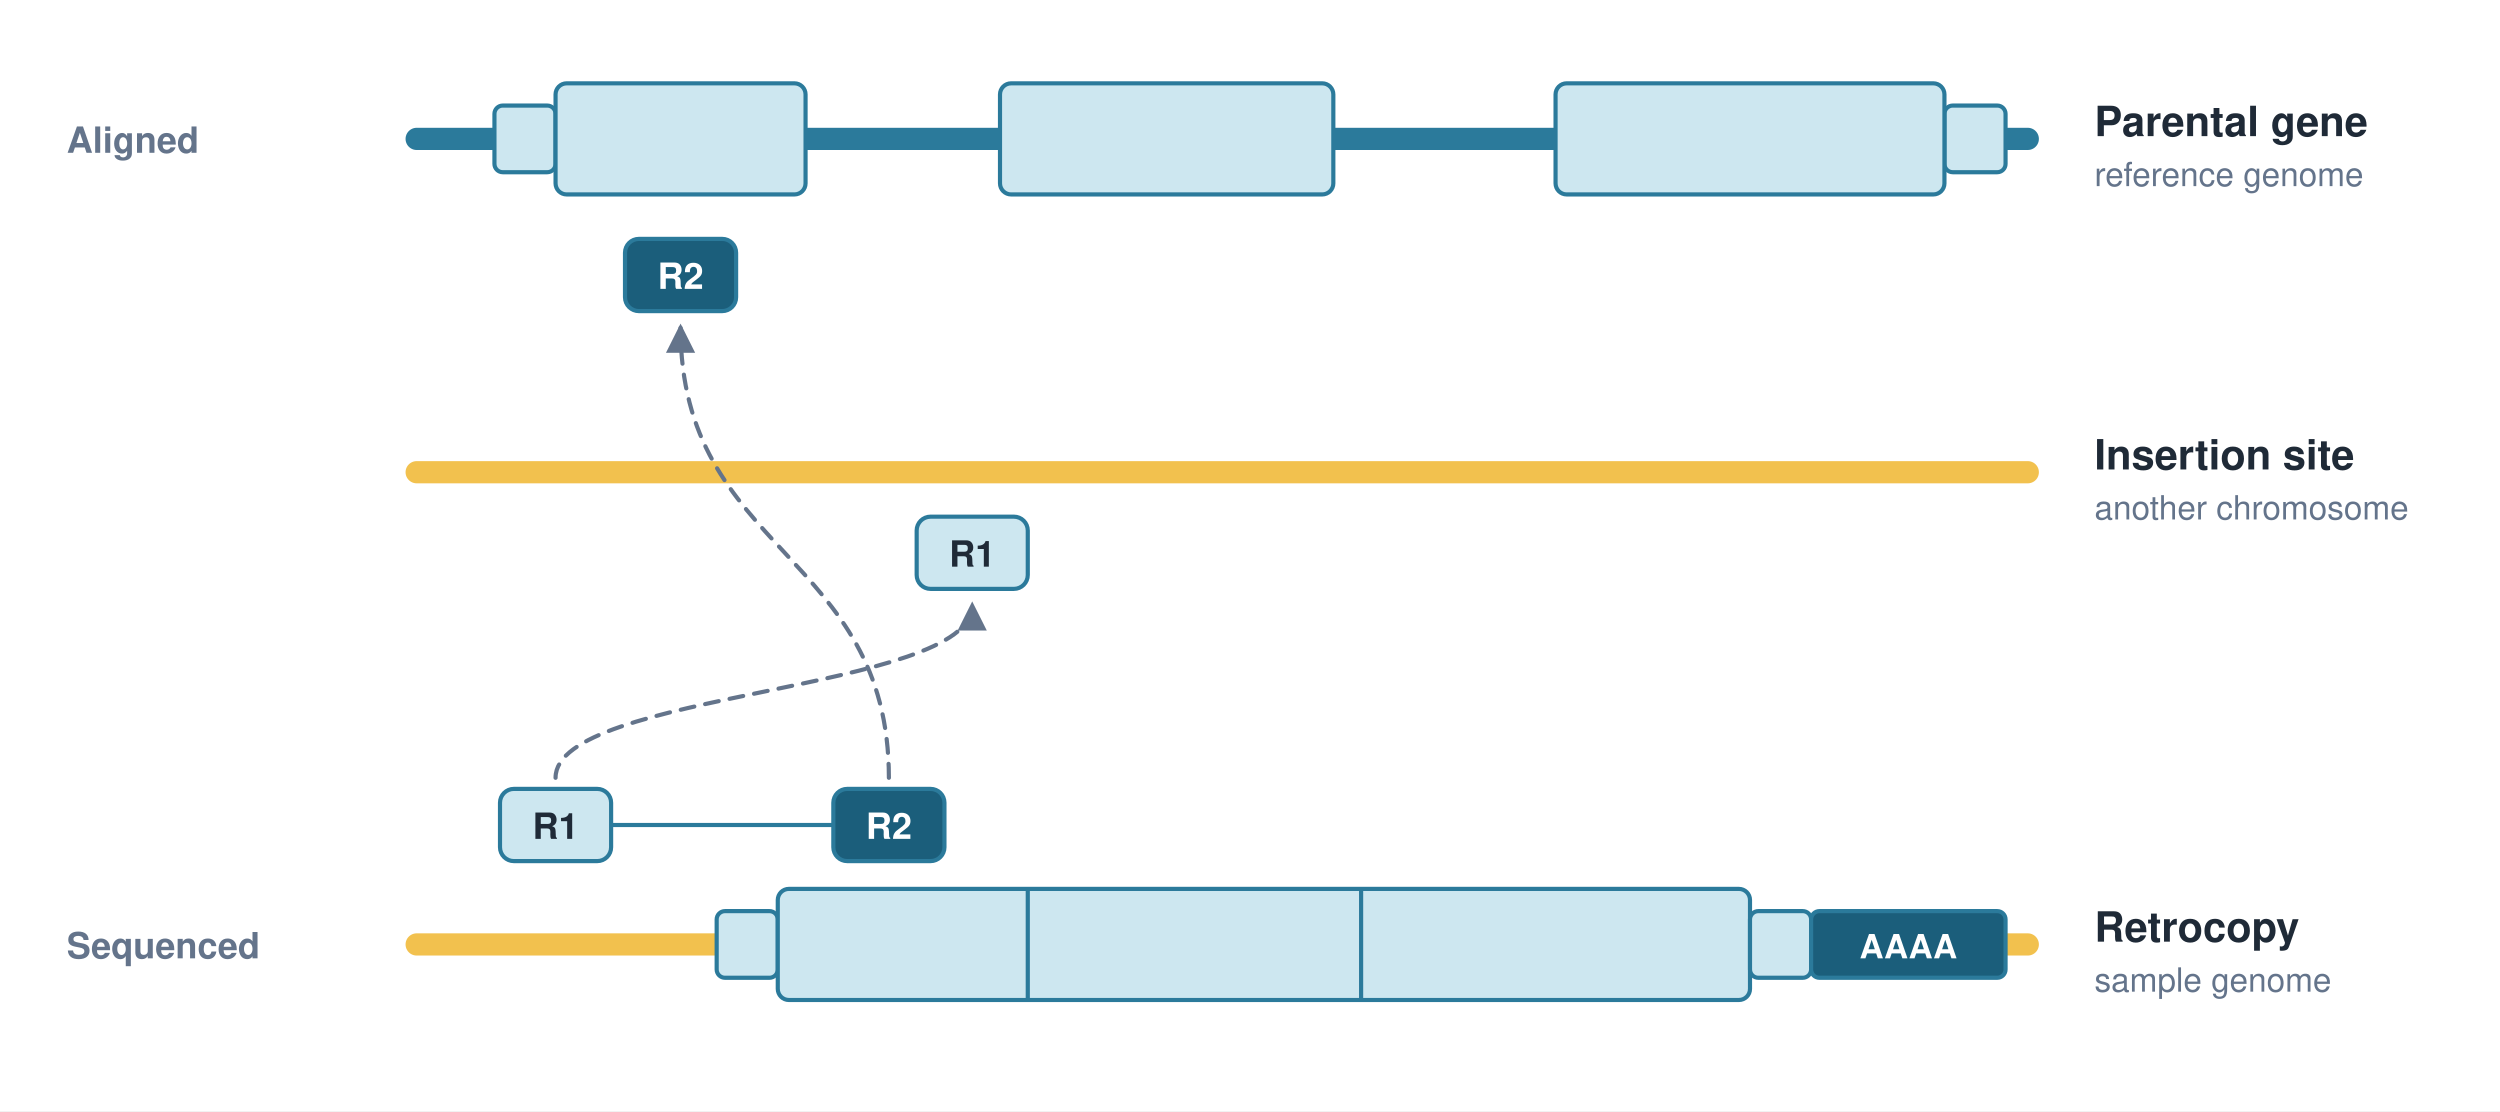
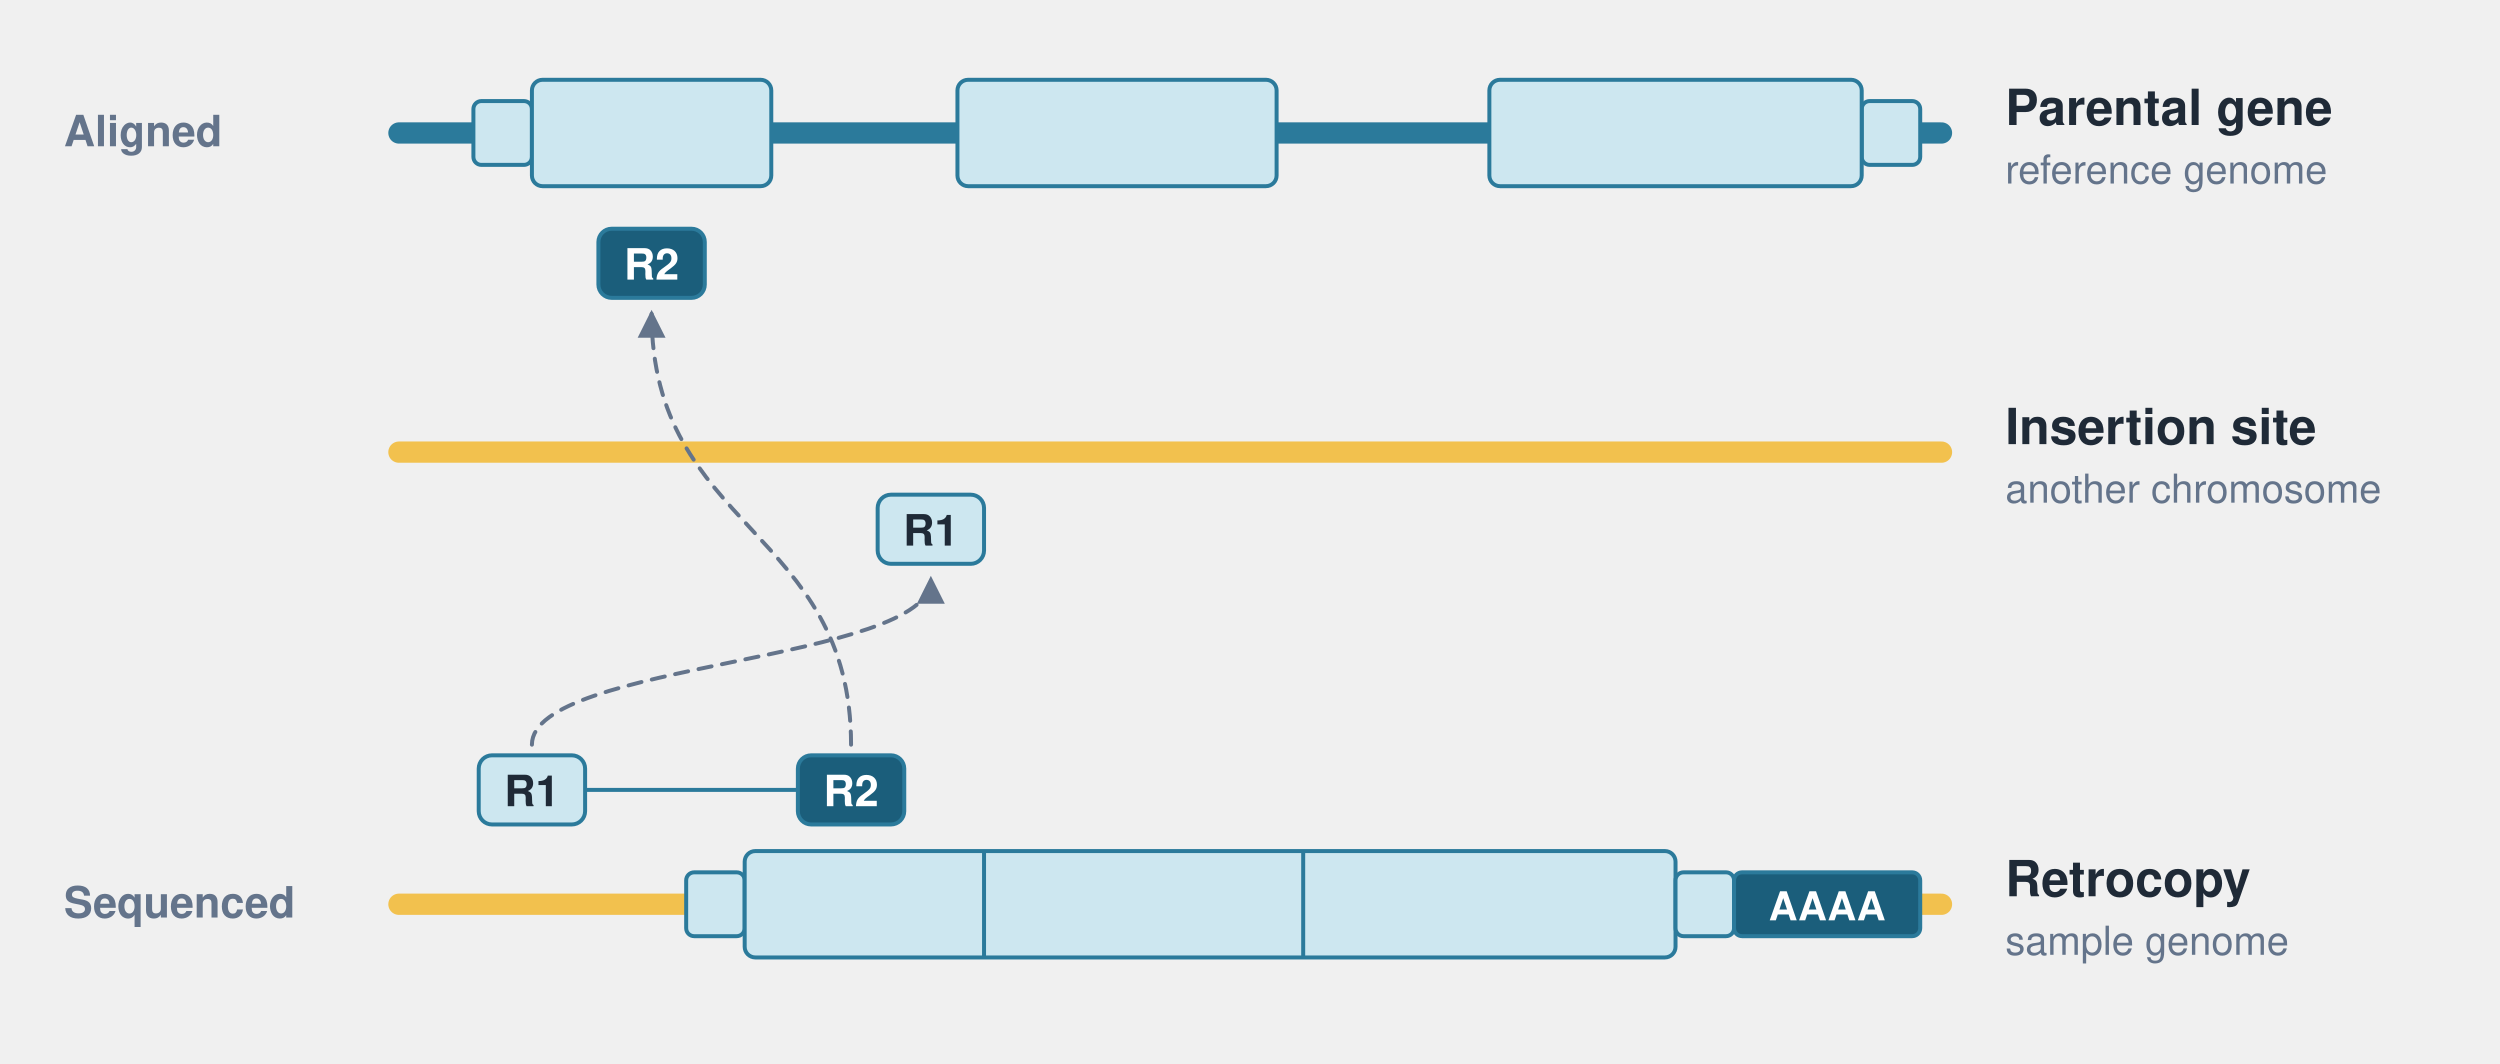
- <svg xmlns="http://www.w3.org/2000/svg" width="900" height="400" viewBox="0 0 900 400" font-family="Helvetica, Arial, sans-serif">
+ <svg xmlns="http://www.w3.org/2000/svg" width="940" height="400" viewBox="0 0 940 400" font-family="Helvetica, Arial, sans-serif">
  <defs>
    <marker id="arrow-64748B" markerWidth="9" markerHeight="9" refX="7" refY="4.5" orient="auto">
      <path d="M1,1 L8,4.5 L1,8 z" fill="#64748B" />
    </marker>
  </defs>
-   <rect width="900" height="400" fill="#FFFFFF" />
  <line x1="150" y1="50" x2="730" y2="50" stroke="#2B7A9B" stroke-width="8" stroke-linecap="round" />
  <rect x="178" y="38" width="22" height="24" rx="3" fill="#CDE7F0" stroke="#2B7A9B" stroke-width="1.5" />
  <rect x="700" y="38" width="22" height="24" rx="3" fill="#CDE7F0" stroke="#2B7A9B" stroke-width="1.5" />
  <rect x="200" y="30" width="90" height="40" rx="4" fill="#CDE7F0" stroke="#2B7A9B" stroke-width="1.5" />
  <rect x="360" y="30" width="120" height="40" rx="4" fill="#CDE7F0" stroke="#2B7A9B" stroke-width="1.5" />
  <rect x="560" y="30" width="140" height="40" rx="4" fill="#CDE7F0" stroke="#2B7A9B" stroke-width="1.5" />
-   <text x="754" y="49" font-size="15" fill="#1F2A37" text-anchor="start" font-weight="bold">Parental gene</text>
-   <text x="754" y="67" font-size="12" fill="#64748B" text-anchor="start">reference genome</text>
+   <text x="754" y="47" font-size="18.75" fill="#1F2A37" text-anchor="start" font-weight="bold">Parental gene</text>
+   <text x="754" y="69" font-size="15" fill="#64748B" text-anchor="start">reference genome</text>
  <line x1="150" y1="170" x2="730" y2="170" stroke="#F2C14E" stroke-width="8" stroke-linecap="round" />
-   <text x="754" y="169" font-size="15" fill="#1F2A37" text-anchor="start" font-weight="bold">Insertion site</text>
-   <text x="754" y="187" font-size="12" fill="#64748B" text-anchor="start">another chromosome</text>
+   <text x="754" y="167" font-size="18.75" fill="#1F2A37" text-anchor="start" font-weight="bold">Insertion site</text>
+   <text x="754" y="189" font-size="15" fill="#64748B" text-anchor="start">another chromosome</text>
  <line x1="150" y1="340" x2="730" y2="340" stroke="#F2C14E" stroke-width="8" stroke-linecap="round" />
  <rect x="258" y="328" width="22" height="24" rx="3" fill="#CDE7F0" stroke="#2B7A9B" stroke-width="1.5" />
  <rect x="280" y="320" width="350" height="40" rx="4" fill="#CDE7F0" stroke="#2B7A9B" stroke-width="1.5" />
  <line x1="370" y1="320" x2="370" y2="360" stroke="#2B7A9B" stroke-width="1.5" stroke-linecap="butt" />
  <line x1="490" y1="320" x2="490" y2="360" stroke="#2B7A9B" stroke-width="1.5" stroke-linecap="butt" />
  <rect x="630" y="328" width="22" height="24" rx="3" fill="#CDE7F0" stroke="#2B7A9B" stroke-width="1.5" />
  <rect x="652" y="328" width="70" height="24" rx="3" fill="#1B5E7B" stroke="#2B7A9B" stroke-width="1.5" />
-   <text x="687" y="345" font-size="12" fill="#FFFFFF" text-anchor="middle" font-weight="bold">AAAA</text>
-   <text x="754" y="339" font-size="15" fill="#1F2A37" text-anchor="start" font-weight="bold">Retrocopy</text>
-   <text x="754" y="357" font-size="12" fill="#64748B" text-anchor="start">sample genome</text>
-   <text x="24" y="55" font-size="13" fill="#64748B" text-anchor="start" font-weight="bold">Aligned</text>
-   <text x="24" y="345" font-size="13" fill="#64748B" text-anchor="start" font-weight="bold">Sequenced</text>
+   <text x="687" y="346.05" font-size="15" fill="#FFFFFF" text-anchor="middle" font-weight="bold">AAAA</text>
+   <text x="754" y="337" font-size="18.75" fill="#1F2A37" text-anchor="start" font-weight="bold">Retrocopy</text>
+   <text x="754" y="359" font-size="15" fill="#64748B" text-anchor="start">sample genome</text>
+   <text x="24" y="55" font-size="16.25" fill="#64748B" text-anchor="start" font-weight="bold">Aligned</text>
+   <text x="24" y="345" font-size="16.25" fill="#64748B" text-anchor="start" font-weight="bold">Sequenced</text>
  <rect x="180" y="284" width="40" height="26" rx="5" fill="#CDE7F0" stroke="#2B7A9B" stroke-width="1.5" />
-   <text x="200" y="302" font-size="13" fill="#1F2A37" text-anchor="middle" font-weight="bold">R1</text>
+   <text x="200" y="303.137" font-size="16.25" fill="#1F2A37" text-anchor="middle" font-weight="bold">R1</text>
  <rect x="300" y="284" width="40" height="26" rx="5" fill="#1B5E7B" stroke="#2B7A9B" stroke-width="1.5" />
-   <text x="320" y="302" font-size="13" fill="#FFFFFF" text-anchor="middle" font-weight="bold">R2</text>
+   <text x="320" y="303.137" font-size="16.25" fill="#FFFFFF" text-anchor="middle" font-weight="bold">R2</text>
  <line x1="220" y1="297" x2="300" y2="297" stroke="#2B7A9B" stroke-width="1.5" stroke-linecap="butt" />
  <rect x="330" y="186" width="40" height="26" rx="5" fill="#CDE7F0" stroke="#2B7A9B" stroke-width="1.5" />
-   <text x="350" y="204" font-size="13" fill="#1F2A37" text-anchor="middle" font-weight="bold">R1</text>
+   <text x="350" y="205.137" font-size="16.25" fill="#1F2A37" text-anchor="middle" font-weight="bold">R1</text>
  <rect x="225" y="86" width="40" height="26" rx="5" fill="#1B5E7B" stroke="#2B7A9B" stroke-width="1.5" />
-   <text x="245" y="104" font-size="13" fill="#FFFFFF" text-anchor="middle" font-weight="bold">R2</text>
+   <text x="245" y="105.138" font-size="16.25" fill="#FFFFFF" text-anchor="middle" font-weight="bold">R2</text>
  <path d="M200,280 C200,249 350,249 350,218" fill="none" stroke="#64748B" stroke-width="1.5" stroke-linecap="round" stroke-dasharray="5,4" marker-end="url(#arrow-64748B)" />
  <path d="M320,280 C320,199 245,199 245,118" fill="none" stroke="#64748B" stroke-width="1.5" stroke-linecap="round" stroke-dasharray="5,4" marker-end="url(#arrow-64748B)" />
</svg>
